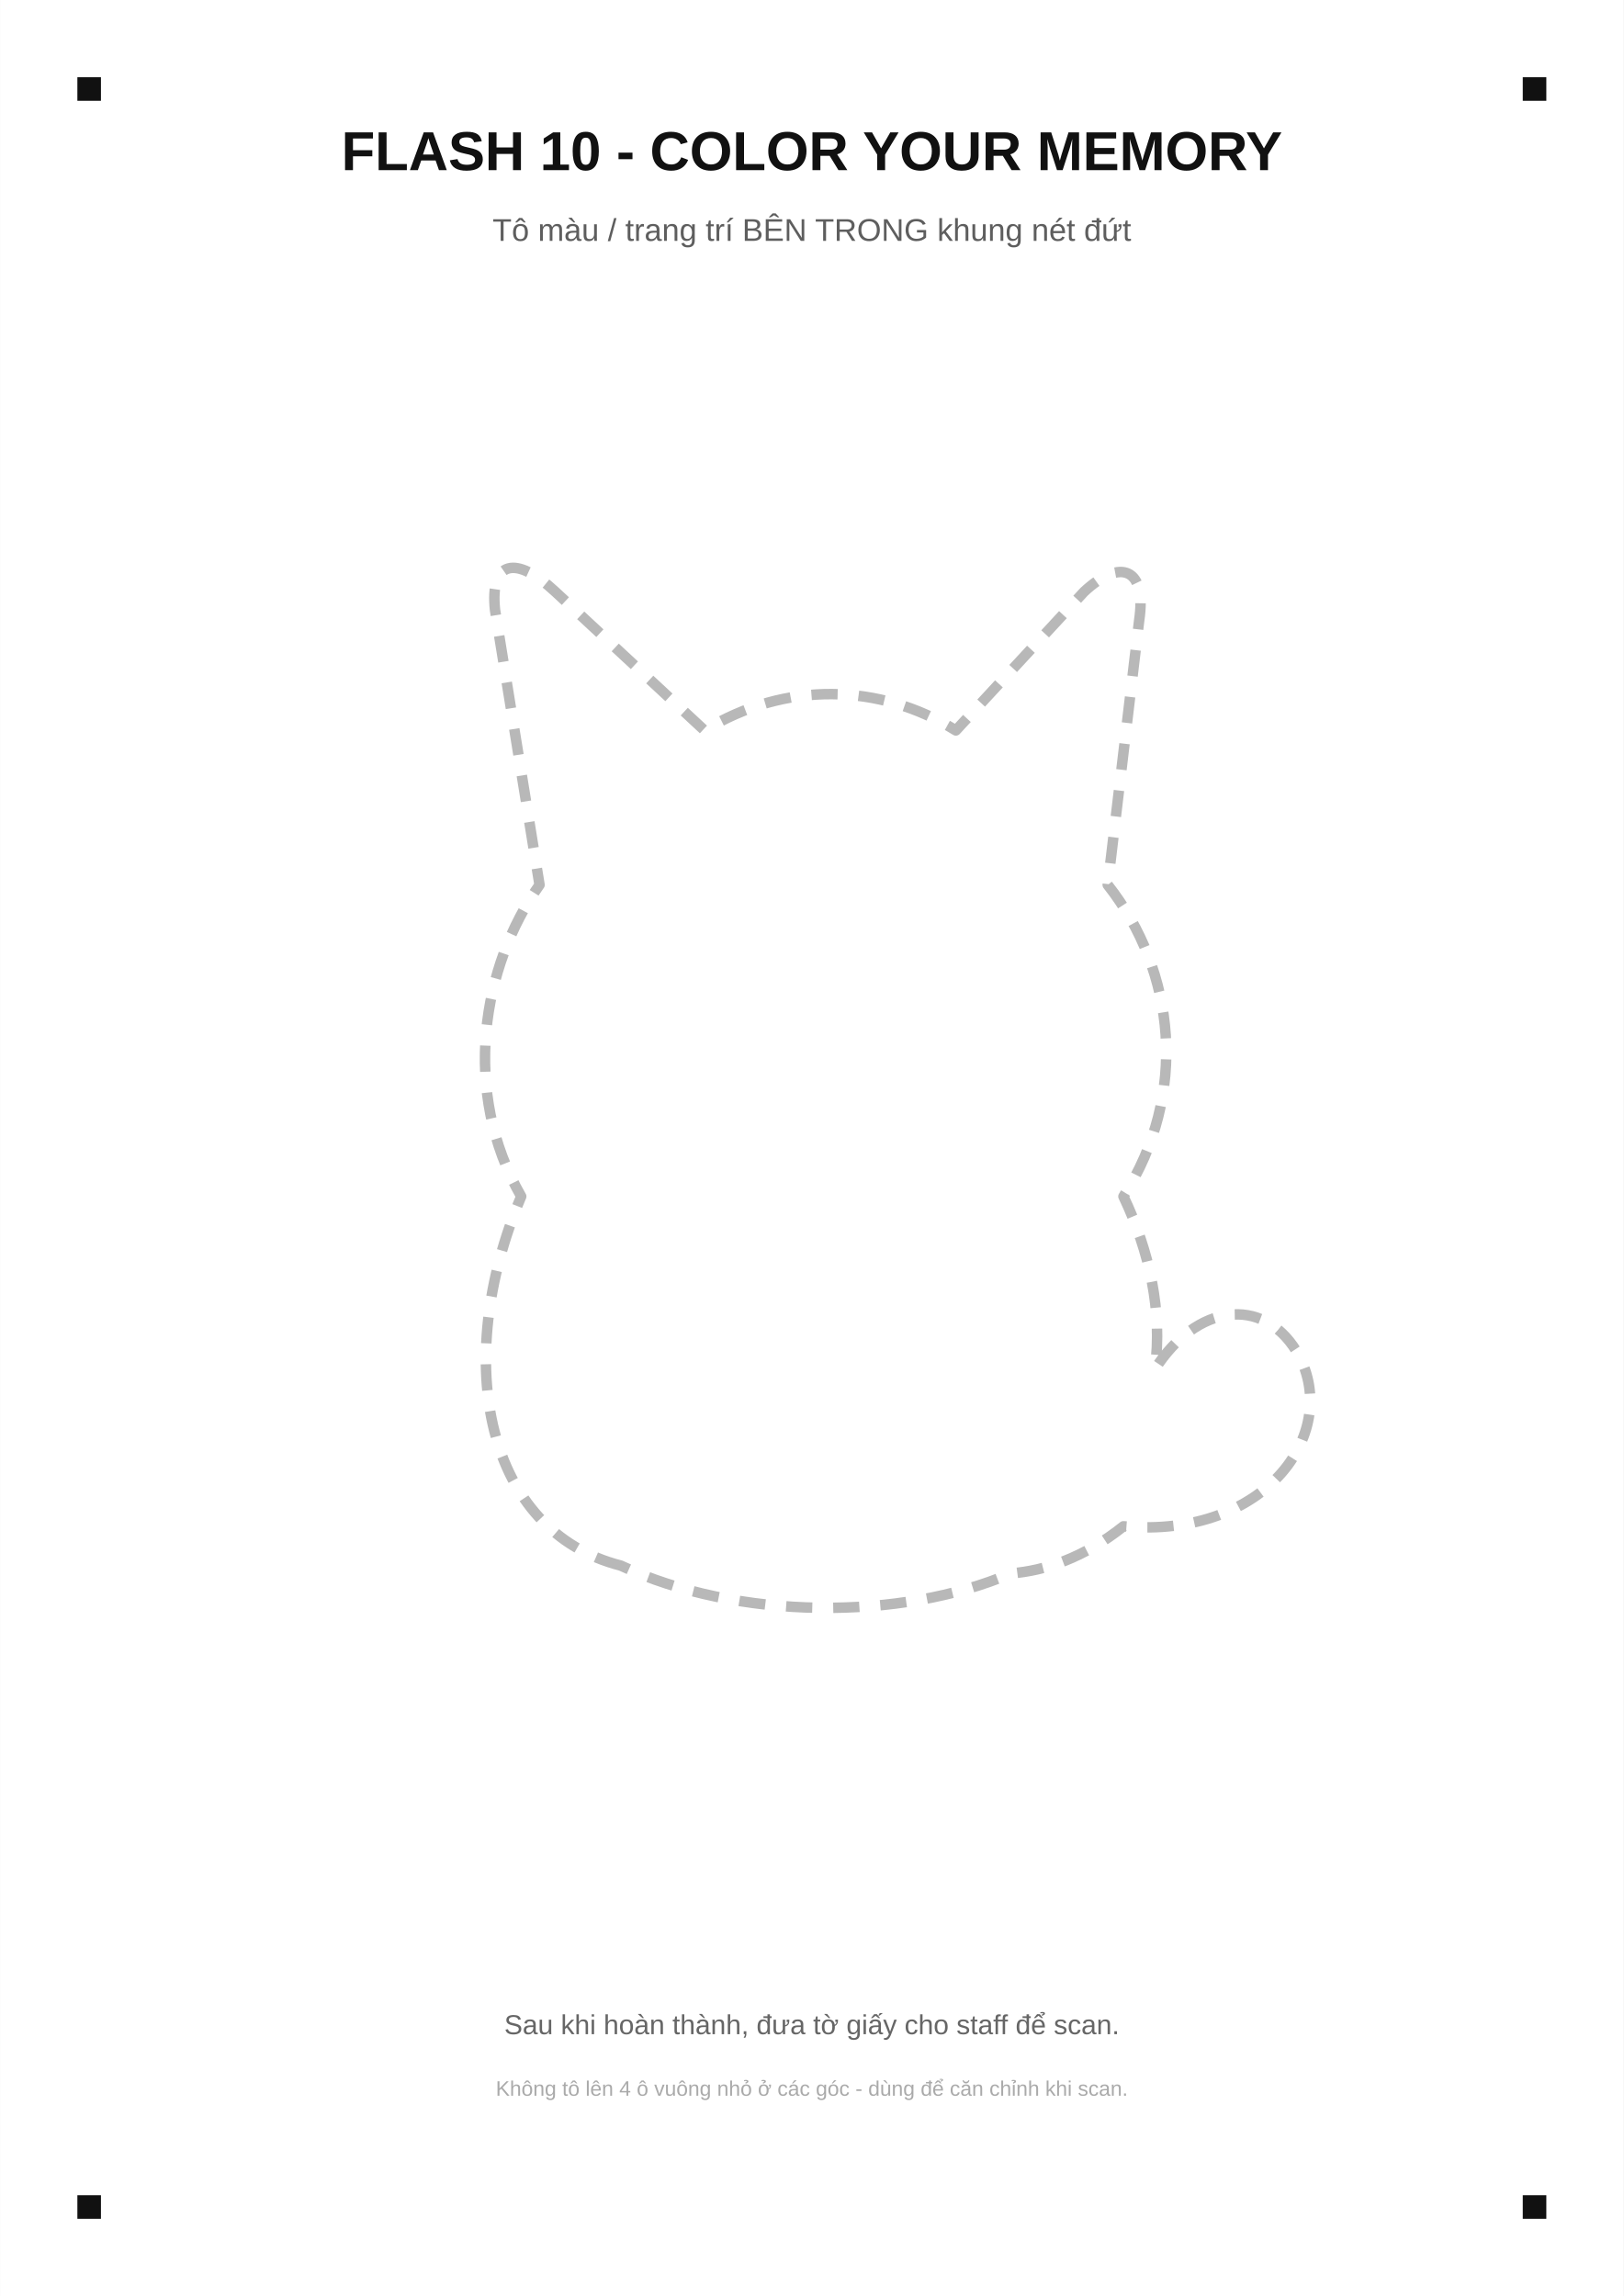
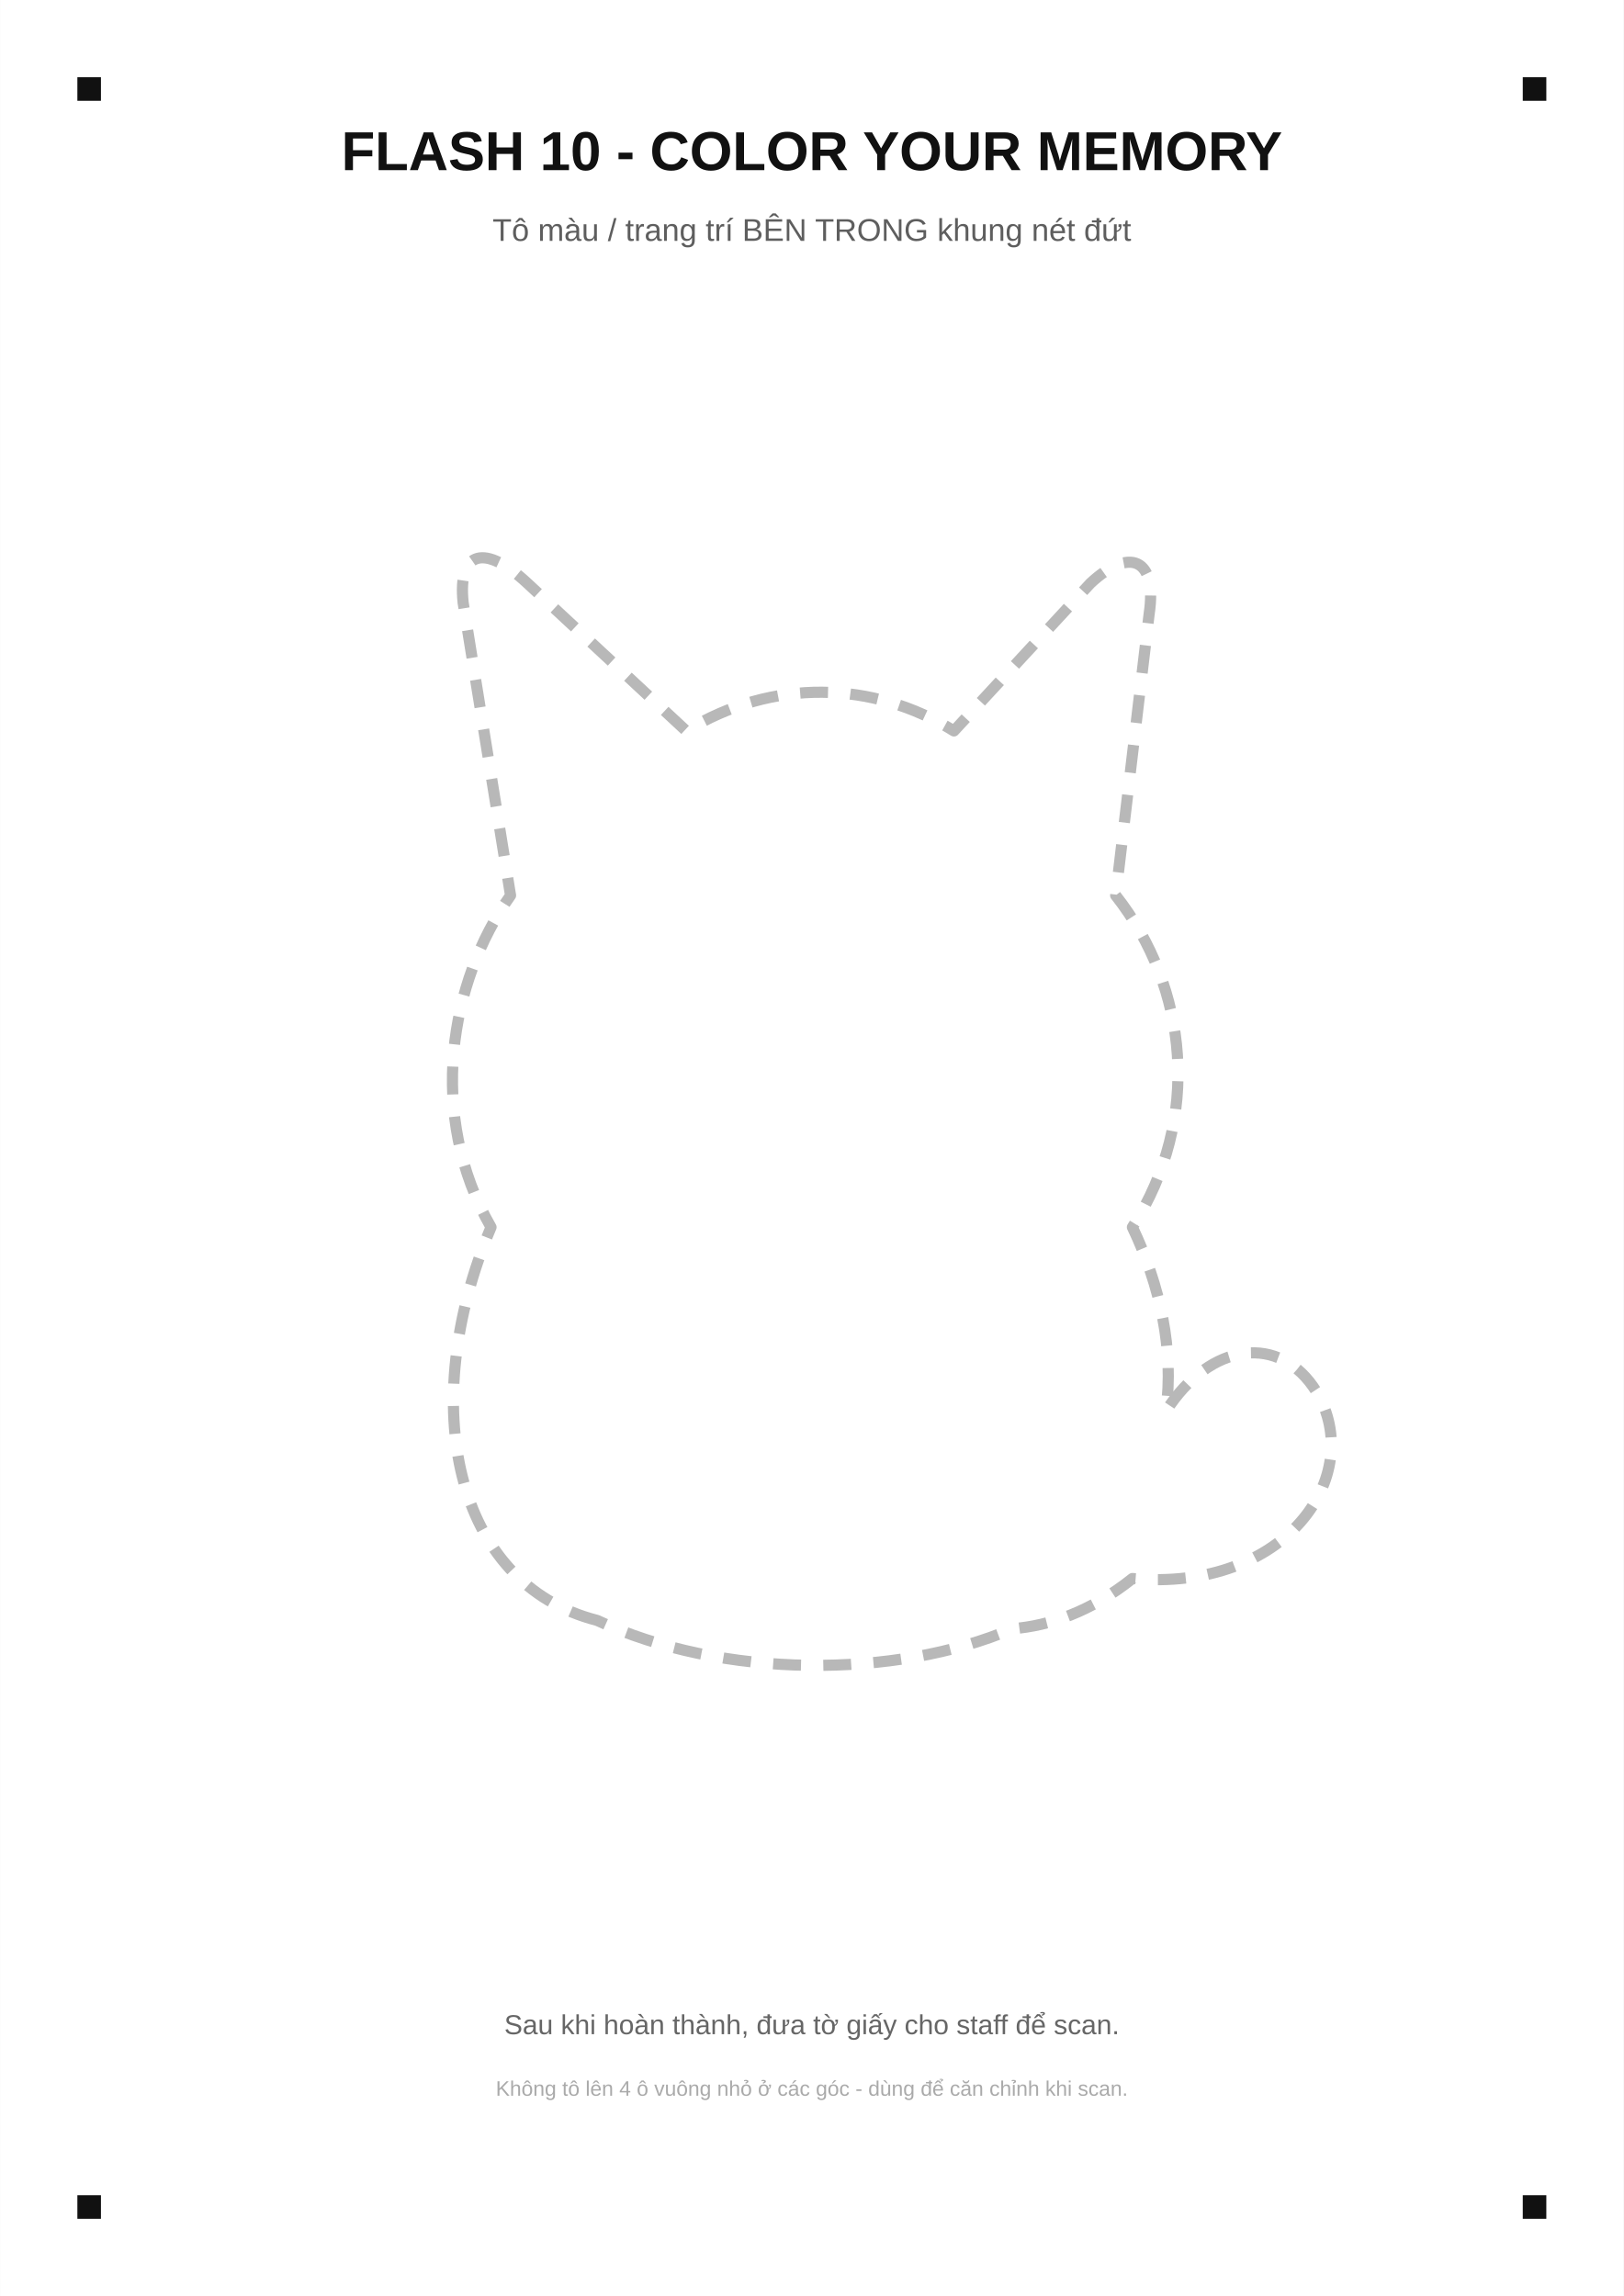
<svg xmlns="http://www.w3.org/2000/svg" width="210mm" height="297mm" viewBox="0 0 1240 1754">
  <rect width="1240" height="1754" fill="white" />
  <g fill="#111111">
    <rect x="59" y="59" width="18" height="18" />
    <rect x="1163" y="59" width="18" height="18" />
    <rect x="59" y="1677" width="18" height="18" />
    <rect x="1163" y="1677" width="18" height="18" />
  </g>
  <text x="620" y="130" text-anchor="middle" font-family="Arial, sans-serif" font-size="42" font-weight="700" fill="#111111">FLASH 10 - COLOR YOUR MEMORY</text>
  <text x="620" y="184" text-anchor="middle" font-family="Arial, sans-serif" font-size="24" fill="#5E5E5E">Tô màu / trang trí BÊN TRONG khung nét đứt</text>
  <text x="620" y="1554" text-anchor="middle" font-family="Arial, sans-serif" font-size="21" fill="#666666">Sau khi hoàn thành, đưa tờ giấy cho staff để scan.</text>
  <text x="620" y="1601" text-anchor="middle" font-family="Arial, sans-serif" font-size="16" fill="#AAAAAA">Không tô lên 4 ô vuông nhỏ ở các góc - dùng để căn chỉnh khi scan.</text>
-   <path d="M153 445C102 432 88 368 115 304C92 264 100 216 122 185L105 80C103 61 113 59 128 73L185 126C216 107 252 108 281 126L330 73C344 60 354 64 351 84L339 185C365 218 370 265 345 304C355 325 360 348 357 370C373 345 398 342 411 363C429 393 400 435 345 430C330 442 315 447 302 448C260 466 198 466 153 445Z" transform="translate(168 306) scale(2)" fill="none" stroke="#B8B8B8" stroke-opacity="1" stroke-width="4" stroke-dasharray="10 8" stroke-linejoin="round" />
+   <path d="M153 445C102 432 88 368 115 304C92 264 100 216 122 185L105 80C103 61 113 59 128 73L185 126C216 107 252 108 281 126L330 73C344 60 354 64 351 84L339 185C365 218 370 265 345 304C355 325 360 348 357 370C373 345 398 342 411 363C429 393 400 435 345 430C330 442 315 447 302 448C260 466 198 466 153 445Z" transform="translate(130 290) scale(2.13)" fill="none" stroke="#B8B8B8" stroke-opacity="1" stroke-width="4" stroke-dasharray="10 8" stroke-linejoin="round" />
</svg>
